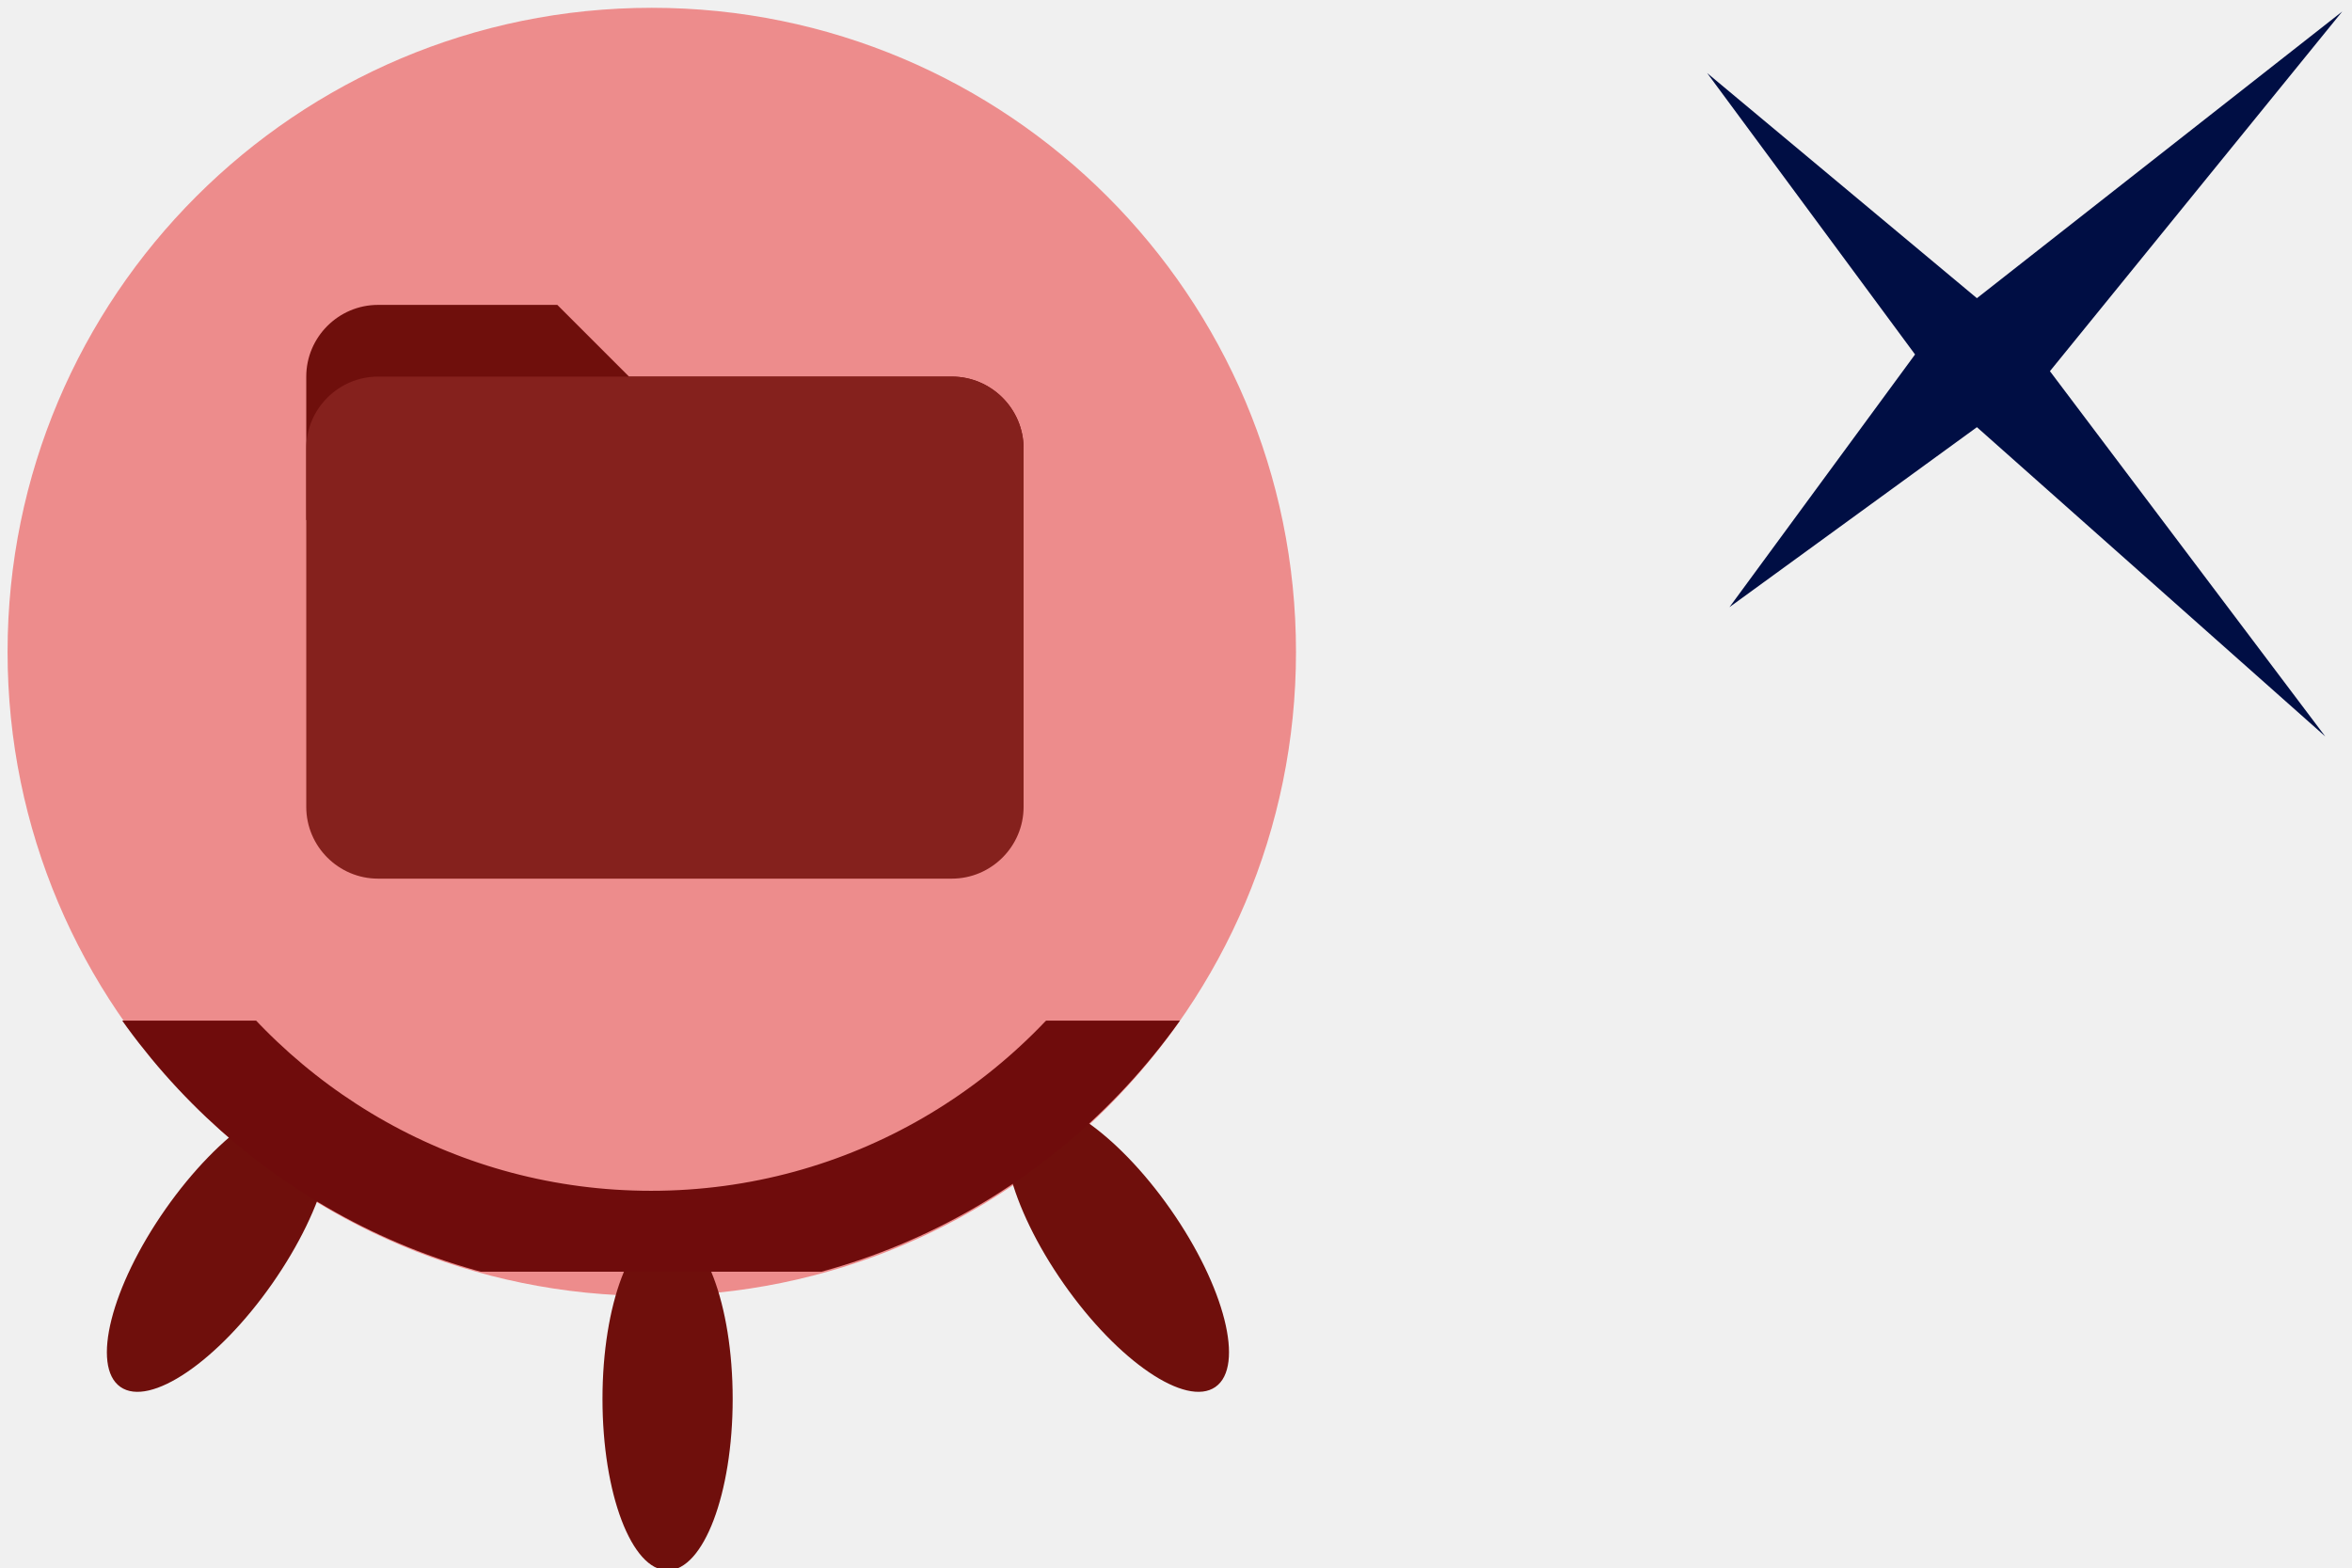
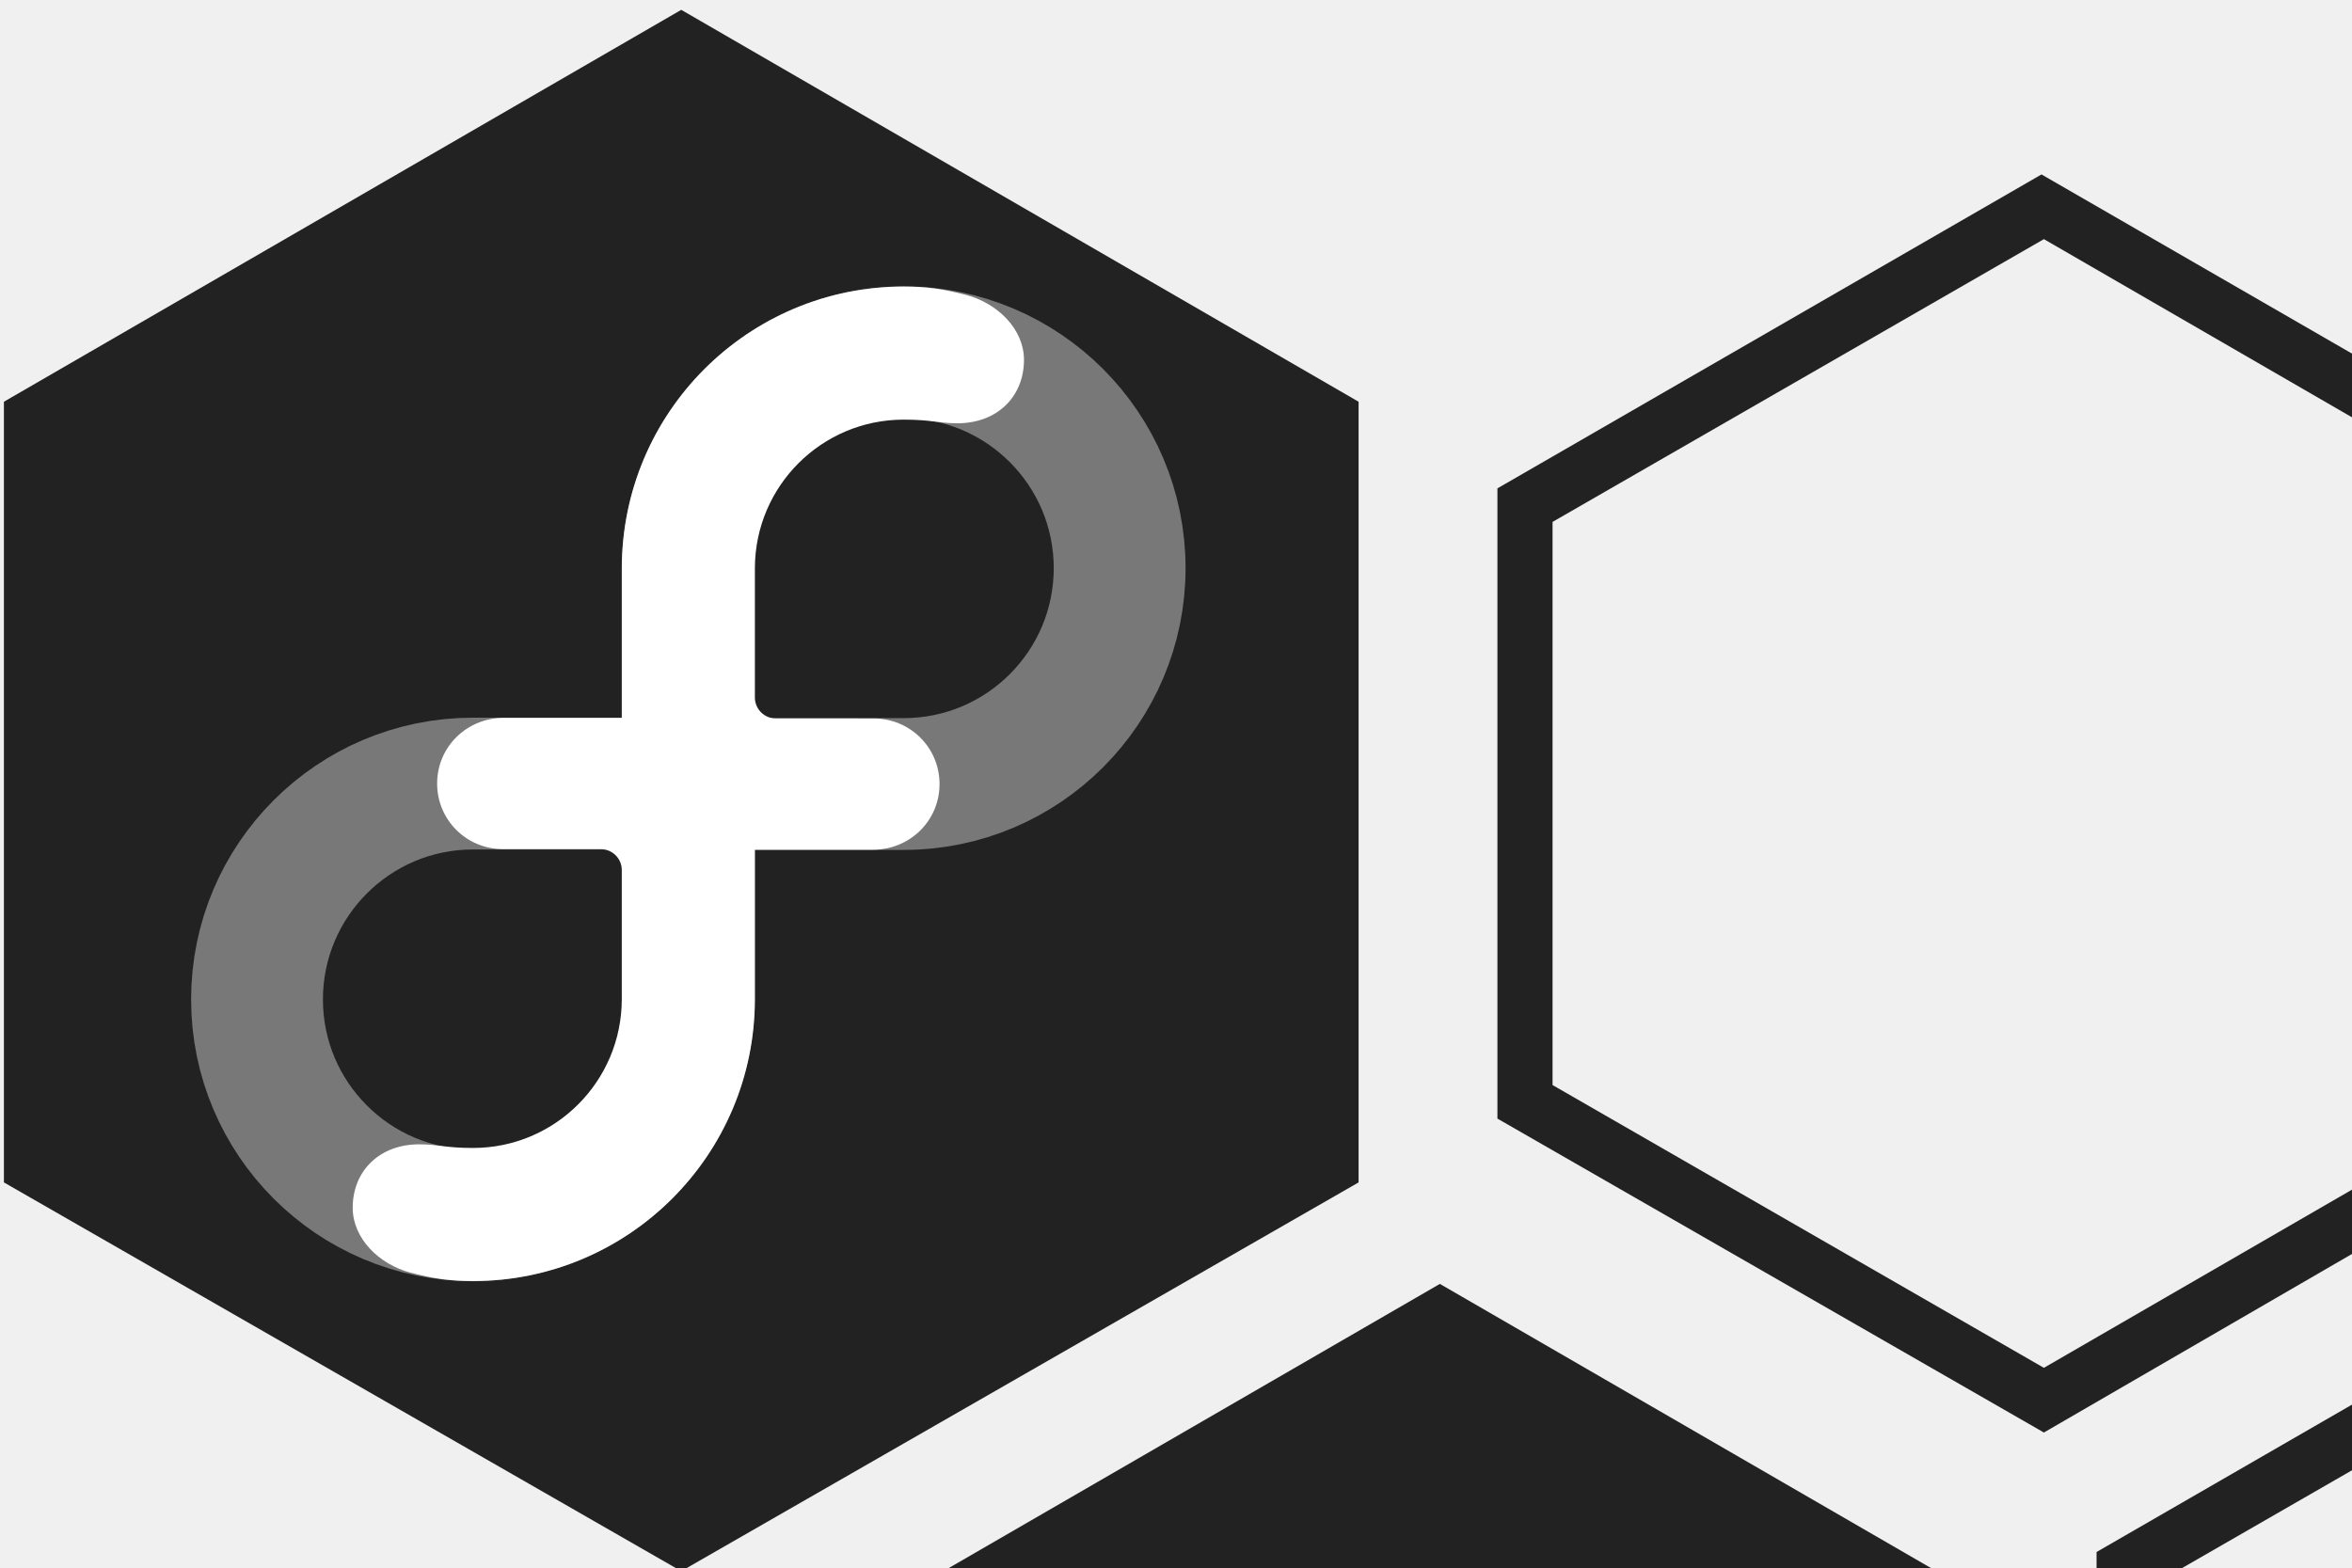
- <svg xmlns="http://www.w3.org/2000/svg" height="40" viewBox="0 0 60 40" width="60" version="1.1" id="svg36">
-   <defs id="defs40">
-     <mask id="a-1" fill="#ffffff">
-       <path d="M 0,0 H 313.303 V 159.865 H 0 Z" fill="#ffffff" fill-rule="evenodd" id="path2-9" />
-     </mask>
-     <mask id="mask865" fill="#ffffff">
-       <path d="M 0,0 H 313.303 V 159.865 H 0 Z" fill="#ffffff" fill-rule="evenodd" id="path863" />
-     </mask>
-   </defs>
+ <svg xmlns="http://www.w3.org/2000/svg" xmlns:xlink="http://www.w3.org/1999/xlink" width="60" height="40" version="1.1" viewBox="0 0 60 40">
  <mask id="a" fill="#ffffff">
-     <path d="M 0,0 H 313.303 V 159.865 H 0 Z" fill="#ffffff" fill-rule="evenodd" id="path2" />
+     <path d="m0 0h313.3v159.86h-313.3z" fill="#fff" fill-rule="evenodd" />
  </mask>
  <mask id="b" fill="#ffffff">
-     <path d="M 0,0 H 313.303 V 159.865 H 0 Z" fill="#ffffff" fill-rule="evenodd" id="path5" />
+     <path d="m0 0h313.3v159.86h-313.3z" fill="#fff" fill-rule="evenodd" />
  </mask>
-   <g id="g1042" style="display:inline">
-     <g id="g994" transform="matrix(0.08667043,0,0,0.08667043,54.83753,-43.97586)" style="display:inline">
-       <path id="path990" style="fill:#000e44;fill-opacity:1;fill-rule:evenodd;stroke:none;stroke-width:3.147" d="m 56.695,510.774 -107.532,84.402 -79.398,-66.275 61.189,82.843 -54.627,74.395 72.837,-52.987 102.529,91.046 -81.039,-107.532 z" />
-     </g>
-     <circle style="opacity:1;fill:#ed8c8c;fill-opacity:1;stroke:none;stroke-width:0.308;stroke-miterlimit:2.5;stroke-opacity:1;stop-color:#000000" id="path912" cx="16.627" cy="16.633" r="16.434" />
-     <g fill="none" fill-rule="evenodd" transform="matrix(0.1506934,0,0,0.1506934,-6.197667,-20.88076)" id="g1008">
-       <g transform="matrix(0.9286315,0,0,-0.9286315,9.271821,454.1644)" id="g1006">
-         <g fill="#0f1689" mask="url(#a-1)" id="g1002" style="fill:#6f0f0c;fill-opacity:1" transform="matrix(0.9448936,0,0,0.9448936,8.696251,2.70184)">
-           <path d="m 203.461,95.688 c 6.936,0 12.559,-14.809 12.559,-33.077 0,-18.268 -5.623,-33.077 -12.559,-33.077 -6.936,0 -12.559,14.809 -12.559,33.077 0,18.268 5.623,33.077 12.559,33.077 z" transform="rotate(35,137.9312,151.55)" id="path996" style="fill:#6f0f0c;fill-opacity:1" />
-           <path d="m 30.142,95.688 c 6.936,0 12.559,-14.809 12.559,-33.077 0,-18.268 -5.623,-33.077 -12.559,-33.077 -6.936,0 -12.559,14.809 -12.559,33.077 0,18.268 5.623,33.077 12.559,33.077 z" transform="matrix(-0.819152,0.5735764,0.5735764,0.819152,58.08461,47.70477)" id="path998" style="fill:#6f0f0c;fill-opacity:1" />
-           <path d="m 116.733,66.275 c 6.936,0 12.559,-14.809 12.559,-33.077 0,-18.268 -5.623,-33.077 -12.559,-33.077 -6.936,0 -12.559,14.809 -12.559,33.077 0,18.268 5.623,33.077 12.559,33.077 z" transform="matrix(-1,0,0,1,272.6285,53.67076)" id="path1000" style="fill:#6f0f0c;fill-opacity:1" />
-         </g>
-         <path d="m 251.467,173.1 c -20.23,-33.61 -56.89,-56.068 -98.756,-56.068 -40.721,0 -76.516,21.246 -97.059,53.335" mask="url(#a-1)" stroke="#0f1689" stroke-width="20" id="path1004" style="stroke:#6f0c0c;stroke-opacity:1" transform="matrix(0.9448936,0,0,0.9448936,8.696251,2.70184)" />
+   <g>
+     <g transform="matrix(.49527 0 0 .49527 5.0758 3.2126)">
+       <g fill="#222">
+         <polygon class="st0" transform="matrix(1.6152 0 0 1.6152 -24.584 -106.93)" points="9 99.9 30.6 112.3 52.2 99.9 52.2 75 30.6 62.5 9 75" />
+         <path class="st0" d="m69.72 49.413 25.308 14.568 25.185-14.568v-29.012l-25.185-14.568-25.308 14.568zm25.308 17.901-28.148-16.173v-32.468l28.024-16.173 28.024 16.173v32.468z" stroke-width="1.234" />
+         <path class="st0" d="m100.58 104.21 25.308 14.568 25.185-14.568v-29.012l-25.185-14.568-25.308 14.568zm25.308 17.901-28.148-16.173v-32.468l28.024-16.173 28.024 16.173v32.468z" stroke-width="1.234" />
+         <polygon class="st0" transform="matrix(1.2345 0 0 1.2345 26.14 -17.499)" points="30.6 112.3 52.2 99.9 52.2 75 30.6 62.5 9 75 9 99.9" />
      </g>
-     </g>
-     <g id="g849" transform="matrix(0.4952721,0,0,0.4952721,5.07583,3.212595)" style="display:inline">
-       <path fill="#ffa000" d="M 38.779,12.916 H 22.153 L 18.458,9.221 H 9.221 c -2.032,0 -3.695,1.663 -3.695,3.695 v 7.389 H 42.473 v -3.695 c 0,-2.032 -1.663,-3.695 -3.695,-3.695 z" id="path2-4" style="fill:#6f0f0c;fill-opacity:1;stroke-width:0.924" />
-       <path fill="#ffca28" d="M 38.779,12.916 H 9.221 c -2.032,0 -3.695,1.663 -3.695,3.695 v 18.473 c 0,2.032 1.663,3.695 3.695,3.695 h 29.558 c 2.032,0 3.695,-1.663 3.695,-3.695 V 16.611 c 0,-2.032 -1.663,-3.695 -3.695,-3.695 z" id="path4" style="fill:#85211d;fill-opacity:1;stroke-width:0.924" />
+       <path id="in" d="m14.111 33.882h11.121v11.121c0 6.139-4.982 11.121-11.121 11.121-6.139 0-11.121-4.982-11.121-11.121 0-6.139 4.982-11.121 11.121-11.121z" fill="none" stroke="#787878" stroke-width="6.79" />
+       <use id="finity" transform="rotate(180 25.206 33.893)" width="100%" height="100%" fill="none" stroke="#787878" xlink:href="#in" />
+       <path id="free" d="m28.634 30.496v14.492c0 8.02-6.503 14.523-14.523 14.523-1.217 0-2.082-0.137-3.208-0.432-1.642-0.43-2.985-1.776-2.985-3.343 0-1.893 1.374-3.27 3.429-3.27 0.978 0 1.333 0.188 2.765 0.188 4.229 0 7.658-3.425 7.666-7.654v-6.661c0-0.597-0.485-1.08-1.083-1.08l-5.036-8.04e-4c-1.876 0-3.392-1.497-3.392-3.378-8.04e-4 -1.893 1.532-3.384 3.428-3.384" fill="#fff" stroke-width=".232" />
+       <use id="dom" transform="rotate(180 25.206 33.893)" width="100%" height="100%" xlink:href="#free" />
    </g>
  </g>
-   <g transform="matrix(0.9587988,0,0,0.9587988,-871.3429,-378.3503)" id="g893" />
</svg>
